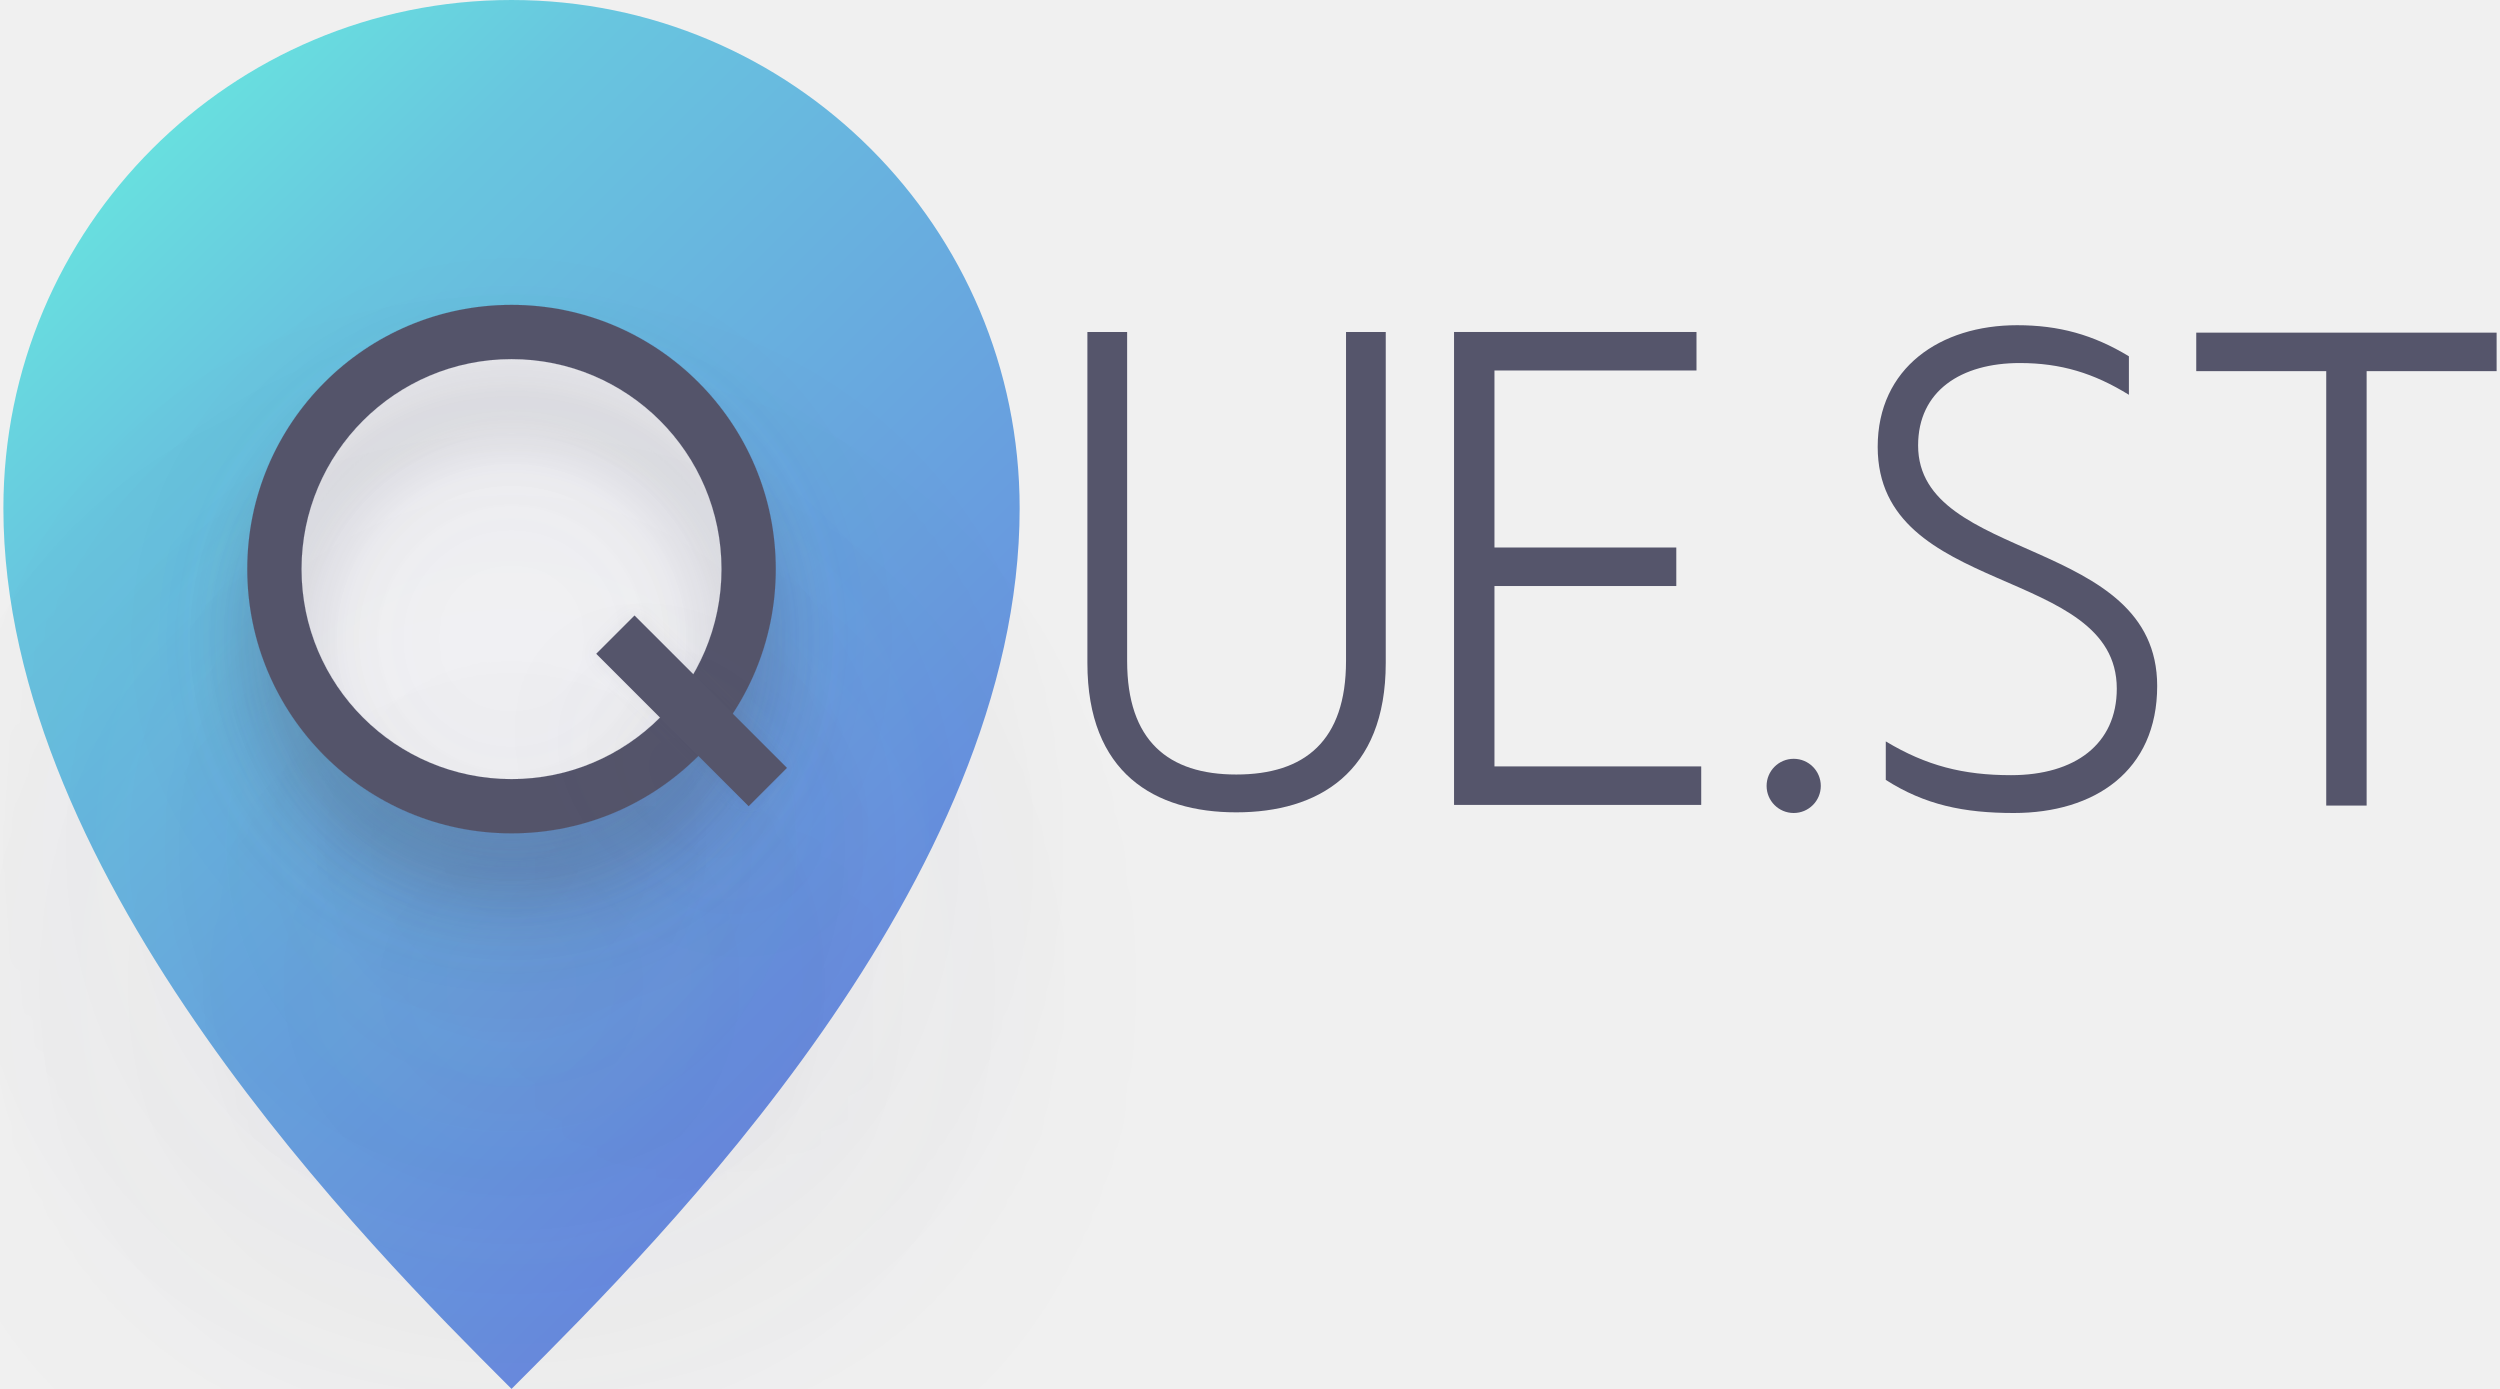
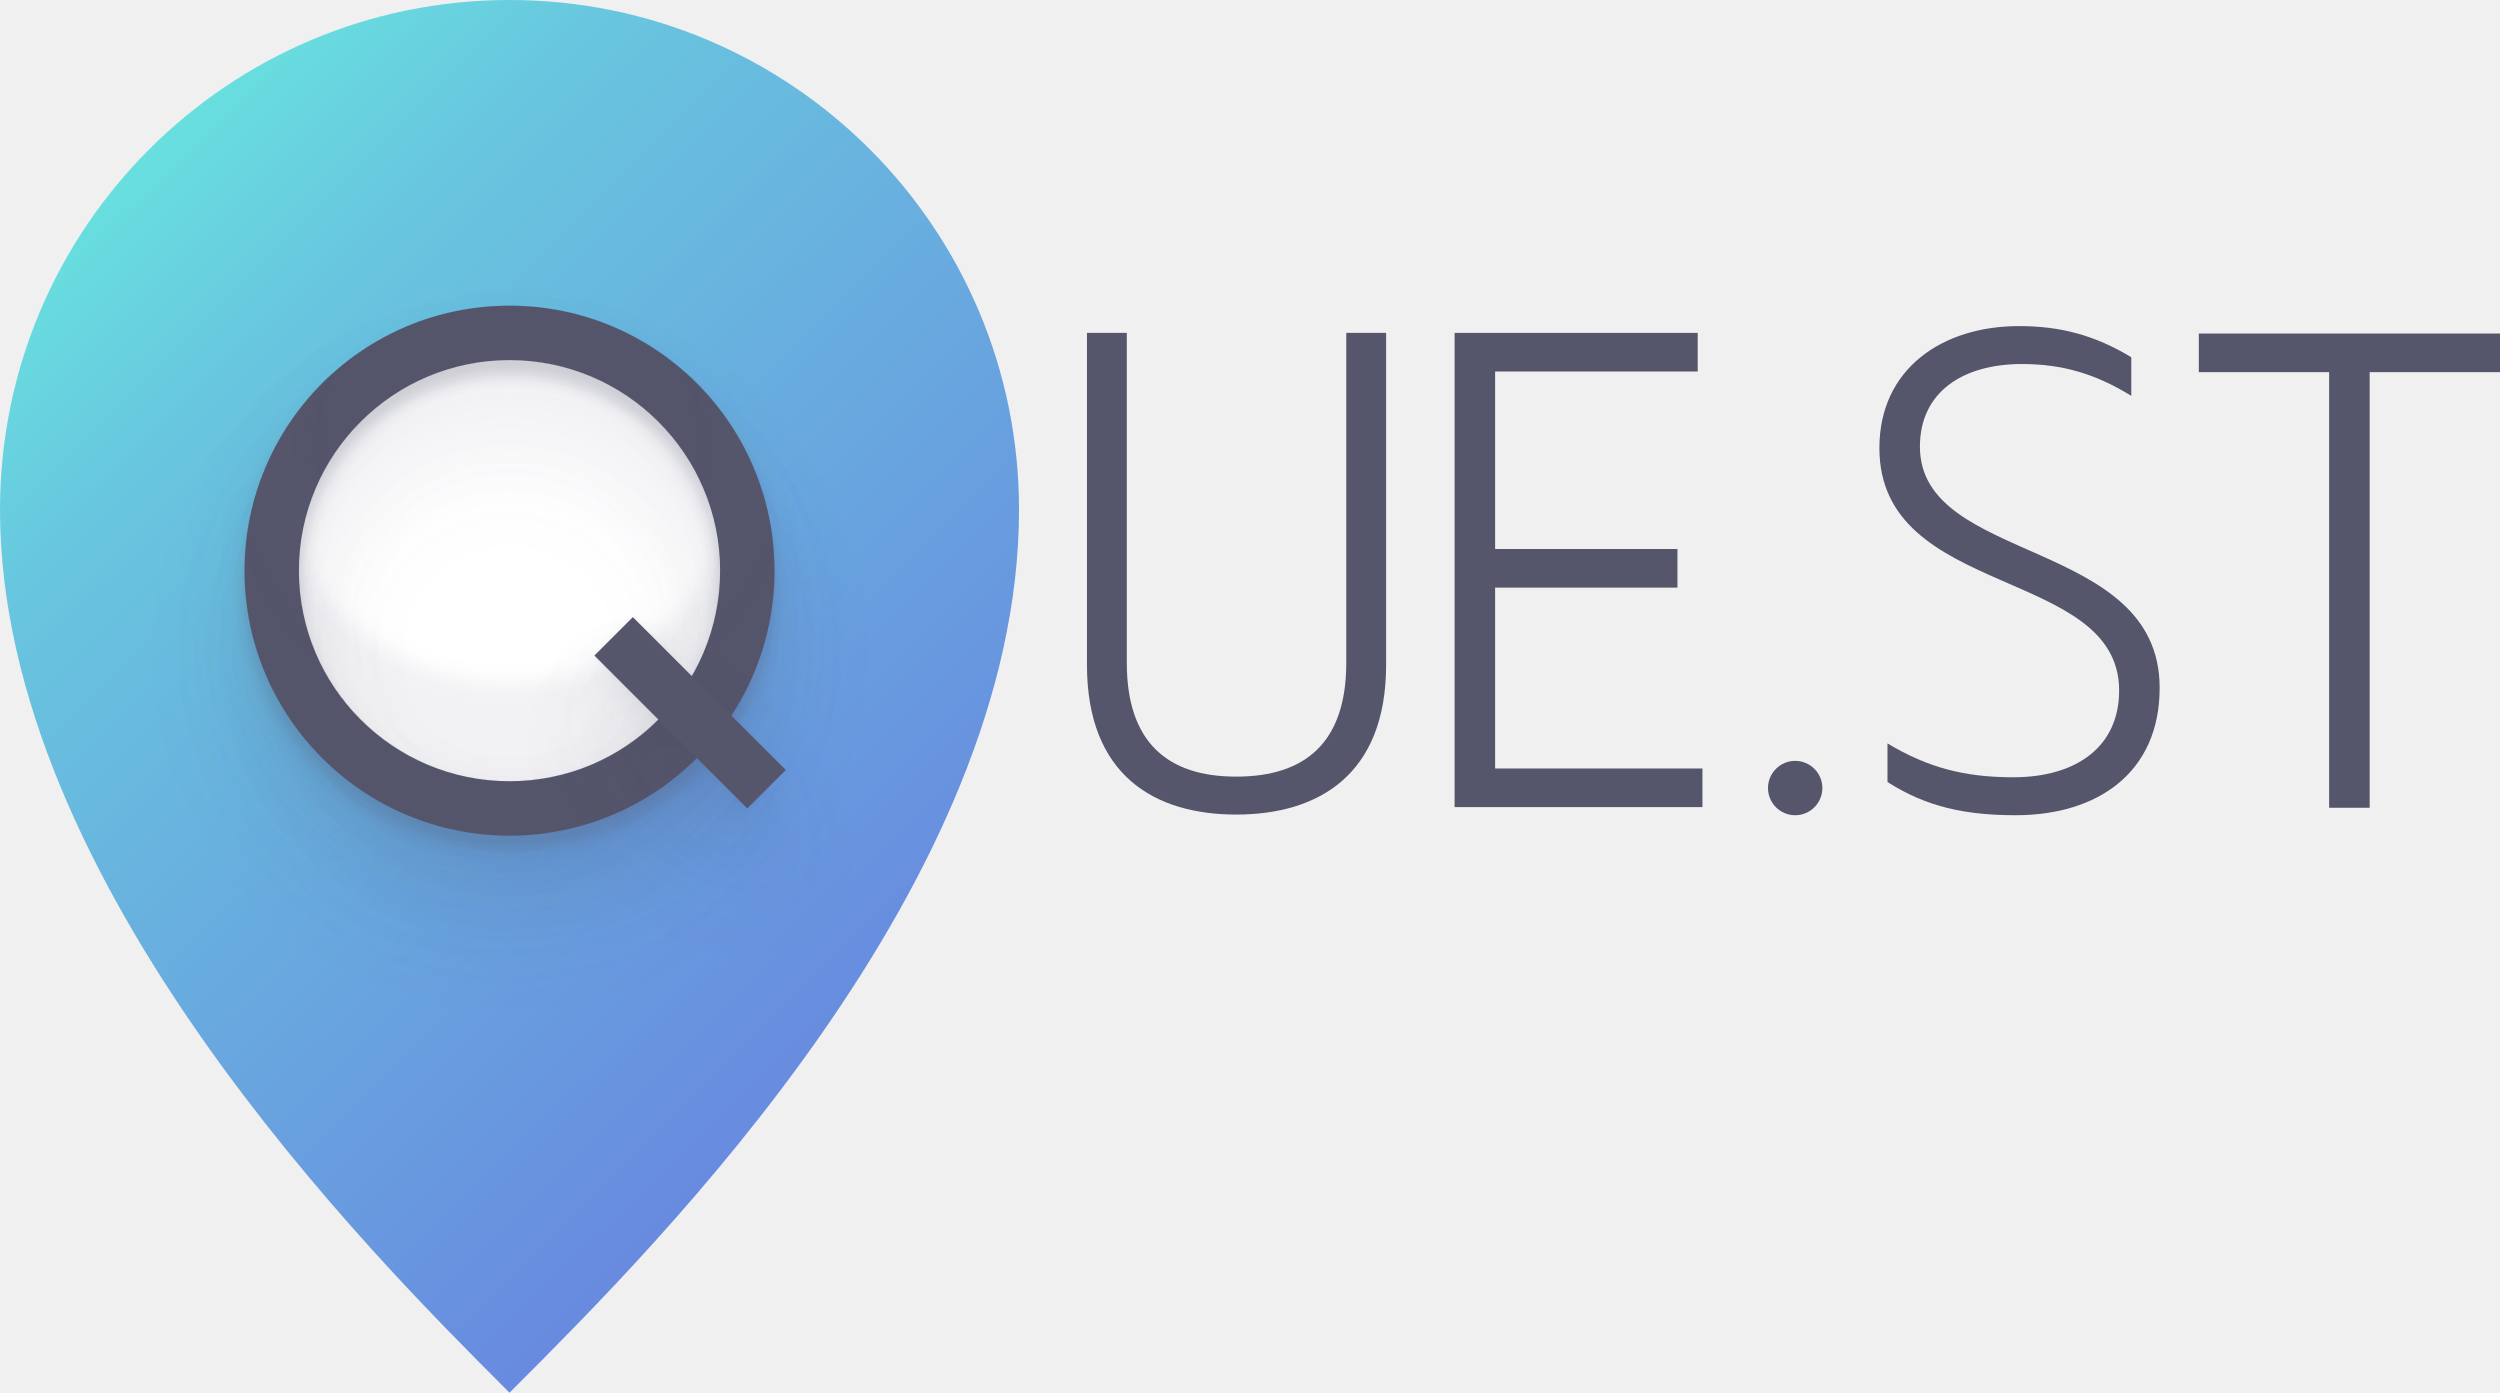
- <svg xmlns="http://www.w3.org/2000/svg" width="144" height="80" viewBox="0 0 144 80" fill="none">
-   <path d="M29.464 0C13.299 0 0.195 13.108 0.195 29.278C0.195 50.74 21.528 72.067 29.239 79.776L29.464 80L29.708 79.755C38.07 71.396 58.732 50.739 58.732 29.278C58.732 13.108 45.628 0 29.464 0Z" fill="url(#paint0_linear)" />
+ <svg xmlns="http://www.w3.org/2000/svg" width="736" height="410" viewBox="0 0 736 410" fill="none">
+   <path d="M150 0C67.157 0 0 67.179 0 150.049C0 260.042 109.33 369.342 148.85 408.85L150 410L151.255 408.746C194.108 365.903 300 260.039 300 150.049C300 67.179 232.843 0 150 0Z" fill="url(#paint0_linear)" />
  <g filter="url(#filter0_ddddi)">
-     <path d="M43.122 32.781C43.122 40.324 37.007 46.439 29.464 46.439C21.92 46.439 15.805 40.324 15.805 32.781C15.805 25.237 21.92 19.122 29.464 19.122C37.007 19.122 43.122 25.237 43.122 32.781Z" fill="white" />
+     <path d="M220 168C220 206.66 188.66 238 150 238C111.34 238 80 206.66 80 168C80 129.34 111.34 98 150 98C188.66 98 220 129.34 220 168Z" fill="white" />
  </g>
  <g filter="url(#filter1_ddddi)">
-     <path fill-rule="evenodd" clip-rule="evenodd" d="M29.464 20.683C22.782 20.683 17.366 26.099 17.366 32.781C17.366 39.462 22.782 44.878 29.464 44.878C36.145 44.878 41.561 39.462 41.561 32.781C41.561 26.099 36.145 20.683 29.464 20.683ZM14.244 32.781C14.244 24.375 21.058 17.561 29.464 17.561C37.869 17.561 44.683 24.375 44.683 32.781C44.683 41.186 37.869 48 29.464 48C21.058 48 14.244 41.186 14.244 32.781Z" fill="#55556B" />
+     <path fill-rule="evenodd" clip-rule="evenodd" d="M150 106C115.758 106 88 133.758 88 168C88 202.242 115.758 230 150 230C184.242 230 212 202.242 212 168C212 133.758 184.242 106 150 106ZM72 168C72 124.922 106.922 90 150 90C193.078 90 228 124.922 228 168C228 211.078 193.078 246 150 246C106.922 246 72 211.078 72 168Z" fill="#55556B" />
  </g>
  <g filter="url(#filter2_dddd)">
-     <path fill-rule="evenodd" clip-rule="evenodd" d="M43.122 46.439L34.342 37.658L36.549 35.451L45.33 44.231L43.122 46.439Z" fill="#55556B" />
+     <path fill-rule="evenodd" clip-rule="evenodd" d="M220 238L175 193L186.313 181.686L231.313 226.686L220 238Z" fill="#55556B" />
  </g>
-   <path d="M71.207 46.791C75.901 46.791 79.819 44.534 79.819 38.191V19.122H77.531V38.074C77.531 42.666 75.164 44.612 71.207 44.612C67.289 44.612 64.923 42.666 64.923 38.074V19.122H62.634V38.191C62.634 44.534 66.513 46.791 71.207 46.791Z" fill="#55556B" />
-   <path d="M83.753 19.122V46.363H97.99V44.145H86.081V33.755H96.555V31.536H86.081V21.34H97.718V19.122H83.753Z" fill="#55556B" />
-   <path d="M115.991 46.829C120.646 46.829 124.254 44.416 124.254 39.513C124.254 30.874 110.483 32.43 110.483 25.659C110.483 22.507 112.966 20.911 116.34 20.911C118.707 20.911 120.608 21.495 122.625 22.74V20.522C120.569 19.276 118.59 18.732 116.185 18.732C111.763 18.732 108.155 21.183 108.155 25.737C108.155 34.415 121.927 32.547 121.927 39.669C121.927 42.86 119.521 44.65 115.836 44.65C113.082 44.65 110.948 44.105 108.621 42.704V44.922C110.871 46.362 113.121 46.829 115.991 46.829Z" fill="#55556B" />
-   <path d="M133.991 21.378V46.401H136.318V21.378H143.805V19.16H126.504V21.378H133.991Z" fill="#55556B" />
-   <path d="M104.878 45.268C104.878 46.13 104.179 46.829 103.317 46.829C102.455 46.829 101.756 46.13 101.756 45.268C101.756 44.406 102.455 43.707 103.317 43.707C104.179 43.707 104.878 44.406 104.878 45.268Z" fill="#55556B" />
+   <path d="M363.937 239.806C387.993 239.806 408.073 228.239 408.073 195.729V98H396.343V195.13C396.343 218.665 384.216 228.637 363.937 228.637C343.857 228.637 331.73 218.665 331.73 195.13V98H320V195.729C320 228.239 339.881 239.806 363.937 239.806Z" fill="#55556B" />
+   <path d="M428.234 98V237.612H501.197V226.244H440.162V172.992H493.841V161.624H440.162V109.369H499.806V98H428.234Z" fill="#55556B" />
+   <path d="M593.455 240C617.312 240 635.802 227.634 635.802 202.504C635.802 158.227 565.224 166.205 565.224 131.501C565.224 115.346 577.948 107.169 595.244 107.169C607.372 107.169 617.113 110.161 627.452 116.543V105.175C616.915 98.792 606.775 96 594.449 96C571.785 96 553.295 108.565 553.295 131.9C553.295 176.377 623.873 166.803 623.873 203.302C623.873 219.657 611.547 228.831 592.66 228.831C578.544 228.831 567.61 226.039 555.681 218.859V230.227C567.212 237.607 578.743 240 593.455 240Z" fill="#55556B" />
+   <path d="M685.701 109.562V237.806H697.63V109.562H736V98.194H647.331V109.562H685.701Z" fill="#55556B" />
+   <path d="M536.5 232C536.5 236.418 532.918 240 528.5 240C524.082 240 520.5 236.418 520.5 232C520.5 227.582 524.082 224 528.5 224C532.918 224 536.5 227.582 536.5 232Z" fill="#55556B" />
  <defs>
-     <filter id="filter0_ddddi" x="-16.195" y="11.122" width="91.317" height="91.317" filterUnits="userSpaceOnUse" color-interpolation-filters="sRGB">
+     <filter id="filter0_ddddi" x="48" y="90" width="204" height="204" filterUnits="userSpaceOnUse" color-interpolation-filters="sRGB">
      <feFlood flood-opacity="0" result="BackgroundImageFix" />
      <feColorMatrix in="SourceAlpha" type="matrix" values="0 0 0 0 0 0 0 0 0 0 0 0 0 0 0 0 0 0 127 0" />
      <feOffset dy="4" />
      <feGaussianBlur stdDeviation="4" />
      <feColorMatrix type="matrix" values="0 0 0 0 0.255 0 0 0 0 0.263 0 0 0 0 0.4 0 0 0 0.07 0" />
      <feBlend mode="normal" in2="BackgroundImageFix" result="effect1_dropShadow" />
      <feColorMatrix in="SourceAlpha" type="matrix" values="0 0 0 0 0 0 0 0 0 0 0 0 0 0 0 0 0 0 127 0" />
      <feOffset dy="16" />
      <feGaussianBlur stdDeviation="12" />
      <feColorMatrix type="matrix" values="0 0 0 0 0.255 0 0 0 0 0.263 0 0 0 0 0.4 0 0 0 0.07 0" />
      <feBlend mode="normal" in2="effect1_dropShadow" result="effect2_dropShadow" />
      <feColorMatrix in="SourceAlpha" type="matrix" values="0 0 0 0 0 0 0 0 0 0 0 0 0 0 0 0 0 0 127 0" />
      <feOffset dy="24" />
      <feGaussianBlur stdDeviation="16" />
      <feColorMatrix type="matrix" values="0 0 0 0 0.255 0 0 0 0 0.263 0 0 0 0 0.4 0 0 0 0.07 0" />
      <feBlend mode="normal" in2="effect2_dropShadow" result="effect3_dropShadow" />
      <feColorMatrix in="SourceAlpha" type="matrix" values="0 0 0 0 0 0 0 0 0 0 0 0 0 0 0 0 0 0 127 0" />
      <feOffset dy="4" />
      <feGaussianBlur stdDeviation="2" />
      <feColorMatrix type="matrix" values="0 0 0 0 0.331 0 0 0 0 0.335 0 0 0 0 0.421 0 0 0 0.2 0" />
      <feBlend mode="normal" in2="effect3_dropShadow" result="effect4_dropShadow" />
      <feBlend mode="normal" in="SourceGraphic" in2="effect4_dropShadow" result="shape" />
      <feColorMatrix in="SourceAlpha" type="matrix" values="0 0 0 0 0 0 0 0 0 0 0 0 0 0 0 0 0 0 127 0" result="hardAlpha" />
      <feOffset dy="-37" />
      <feGaussianBlur stdDeviation="3" />
      <feComposite in2="hardAlpha" operator="arithmetic" k2="-1" k3="1" />
      <feColorMatrix type="matrix" values="0 0 0 0 0.255 0 0 0 0 0.263 0 0 0 0 0.4 0 0 0 0.07 0" />
      <feBlend mode="normal" in2="shape" result="effect5_innerShadow" />
    </filter>
-     <filter id="filter1_ddddi" x="-17.756" y="9.561" width="94.439" height="94.439" filterUnits="userSpaceOnUse" color-interpolation-filters="sRGB">
+     <filter id="filter1_ddddi" x="40" y="82" width="220" height="220" filterUnits="userSpaceOnUse" color-interpolation-filters="sRGB">
      <feFlood flood-opacity="0" result="BackgroundImageFix" />
      <feColorMatrix in="SourceAlpha" type="matrix" values="0 0 0 0 0 0 0 0 0 0 0 0 0 0 0 0 0 0 127 0" />
      <feOffset dy="4" />
      <feGaussianBlur stdDeviation="4" />
      <feColorMatrix type="matrix" values="0 0 0 0 0.255 0 0 0 0 0.263 0 0 0 0 0.4 0 0 0 0.07 0" />
      <feBlend mode="normal" in2="BackgroundImageFix" result="effect1_dropShadow" />
      <feColorMatrix in="SourceAlpha" type="matrix" values="0 0 0 0 0 0 0 0 0 0 0 0 0 0 0 0 0 0 127 0" />
      <feOffset dy="16" />
      <feGaussianBlur stdDeviation="12" />
      <feColorMatrix type="matrix" values="0 0 0 0 0.255 0 0 0 0 0.263 0 0 0 0 0.4 0 0 0 0.07 0" />
      <feBlend mode="normal" in2="effect1_dropShadow" result="effect2_dropShadow" />
      <feColorMatrix in="SourceAlpha" type="matrix" values="0 0 0 0 0 0 0 0 0 0 0 0 0 0 0 0 0 0 127 0" />
      <feOffset dy="24" />
      <feGaussianBlur stdDeviation="16" />
      <feColorMatrix type="matrix" values="0 0 0 0 0.255 0 0 0 0 0.263 0 0 0 0 0.4 0 0 0 0.07 0" />
      <feBlend mode="normal" in2="effect2_dropShadow" result="effect3_dropShadow" />
      <feColorMatrix in="SourceAlpha" type="matrix" values="0 0 0 0 0 0 0 0 0 0 0 0 0 0 0 0 0 0 127 0" />
      <feOffset dy="4" />
      <feGaussianBlur stdDeviation="2" />
      <feColorMatrix type="matrix" values="0 0 0 0 0.331 0 0 0 0 0.335 0 0 0 0 0.421 0 0 0 0.2 0" />
      <feBlend mode="normal" in2="effect3_dropShadow" result="effect4_dropShadow" />
      <feBlend mode="normal" in="SourceGraphic" in2="effect4_dropShadow" result="shape" />
      <feColorMatrix in="SourceAlpha" type="matrix" values="0 0 0 0 0 0 0 0 0 0 0 0 0 0 0 0 0 0 127 0" result="hardAlpha" />
      <feOffset dy="-37" />
      <feGaussianBlur stdDeviation="3" />
      <feComposite in2="hardAlpha" operator="arithmetic" k2="-1" k3="1" />
      <feColorMatrix type="matrix" values="0 0 0 0 0.255 0 0 0 0 0.263 0 0 0 0 0.4 0 0 0 0.07 0" />
      <feBlend mode="normal" in2="shape" result="effect5_innerShadow" />
    </filter>
-     <filter id="filter2_dddd" x="2.342" y="27.451" width="74.988" height="74.988" filterUnits="userSpaceOnUse" color-interpolation-filters="sRGB">
+     <filter id="filter2_dddd" x="143" y="173.686" width="120.314" height="120.314" filterUnits="userSpaceOnUse" color-interpolation-filters="sRGB">
      <feFlood flood-opacity="0" result="BackgroundImageFix" />
      <feColorMatrix in="SourceAlpha" type="matrix" values="0 0 0 0 0 0 0 0 0 0 0 0 0 0 0 0 0 0 127 0" />
      <feOffset />
      <feGaussianBlur stdDeviation="0.5" />
      <feColorMatrix type="matrix" values="0 0 0 0 0.255 0 0 0 0 0.263 0 0 0 0 0.4 0 0 0 0.07 0" />
      <feBlend mode="normal" in2="BackgroundImageFix" result="effect1_dropShadow" />
      <feColorMatrix in="SourceAlpha" type="matrix" values="0 0 0 0 0 0 0 0 0 0 0 0 0 0 0 0 0 0 127 0" />
      <feOffset dy="4" />
      <feGaussianBlur stdDeviation="4" />
      <feColorMatrix type="matrix" values="0 0 0 0 0.255 0 0 0 0 0.263 0 0 0 0 0.4 0 0 0 0.07 0" />
      <feBlend mode="normal" in2="effect1_dropShadow" result="effect2_dropShadow" />
      <feColorMatrix in="SourceAlpha" type="matrix" values="0 0 0 0 0 0 0 0 0 0 0 0 0 0 0 0 0 0 127 0" />
      <feOffset dy="16" />
      <feGaussianBlur stdDeviation="12" />
      <feColorMatrix type="matrix" values="0 0 0 0 0.255 0 0 0 0 0.263 0 0 0 0 0.4 0 0 0 0.07 0" />
      <feBlend mode="normal" in2="effect2_dropShadow" result="effect3_dropShadow" />
      <feColorMatrix in="SourceAlpha" type="matrix" values="0 0 0 0 0 0 0 0 0 0 0 0 0 0 0 0 0 0 127 0" />
      <feOffset dy="24" />
      <feGaussianBlur stdDeviation="16" />
      <feColorMatrix type="matrix" values="0 0 0 0 0.255 0 0 0 0 0.263 0 0 0 0 0.4 0 0 0 0.07 0" />
      <feBlend mode="normal" in2="effect3_dropShadow" result="effect4_dropShadow" />
      <feBlend mode="normal" in="SourceGraphic" in2="effect4_dropShadow" result="shape" />
    </filter>
-     <linearGradient id="paint0_linear" x1="8.098" y1="9.171" x2="148.293" y2="150.732" gradientUnits="userSpaceOnUse">
+     <linearGradient id="paint0_linear" x1="40.5" y1="47" x2="759" y2="772.5" gradientUnits="userSpaceOnUse">
      <stop stop-color="#68DFDF" />
      <stop offset="0.064" stop-color="#68C6DF" />
      <stop offset="0.458" stop-color="#686DDF" />
    </linearGradient>
  </defs>
</svg>
